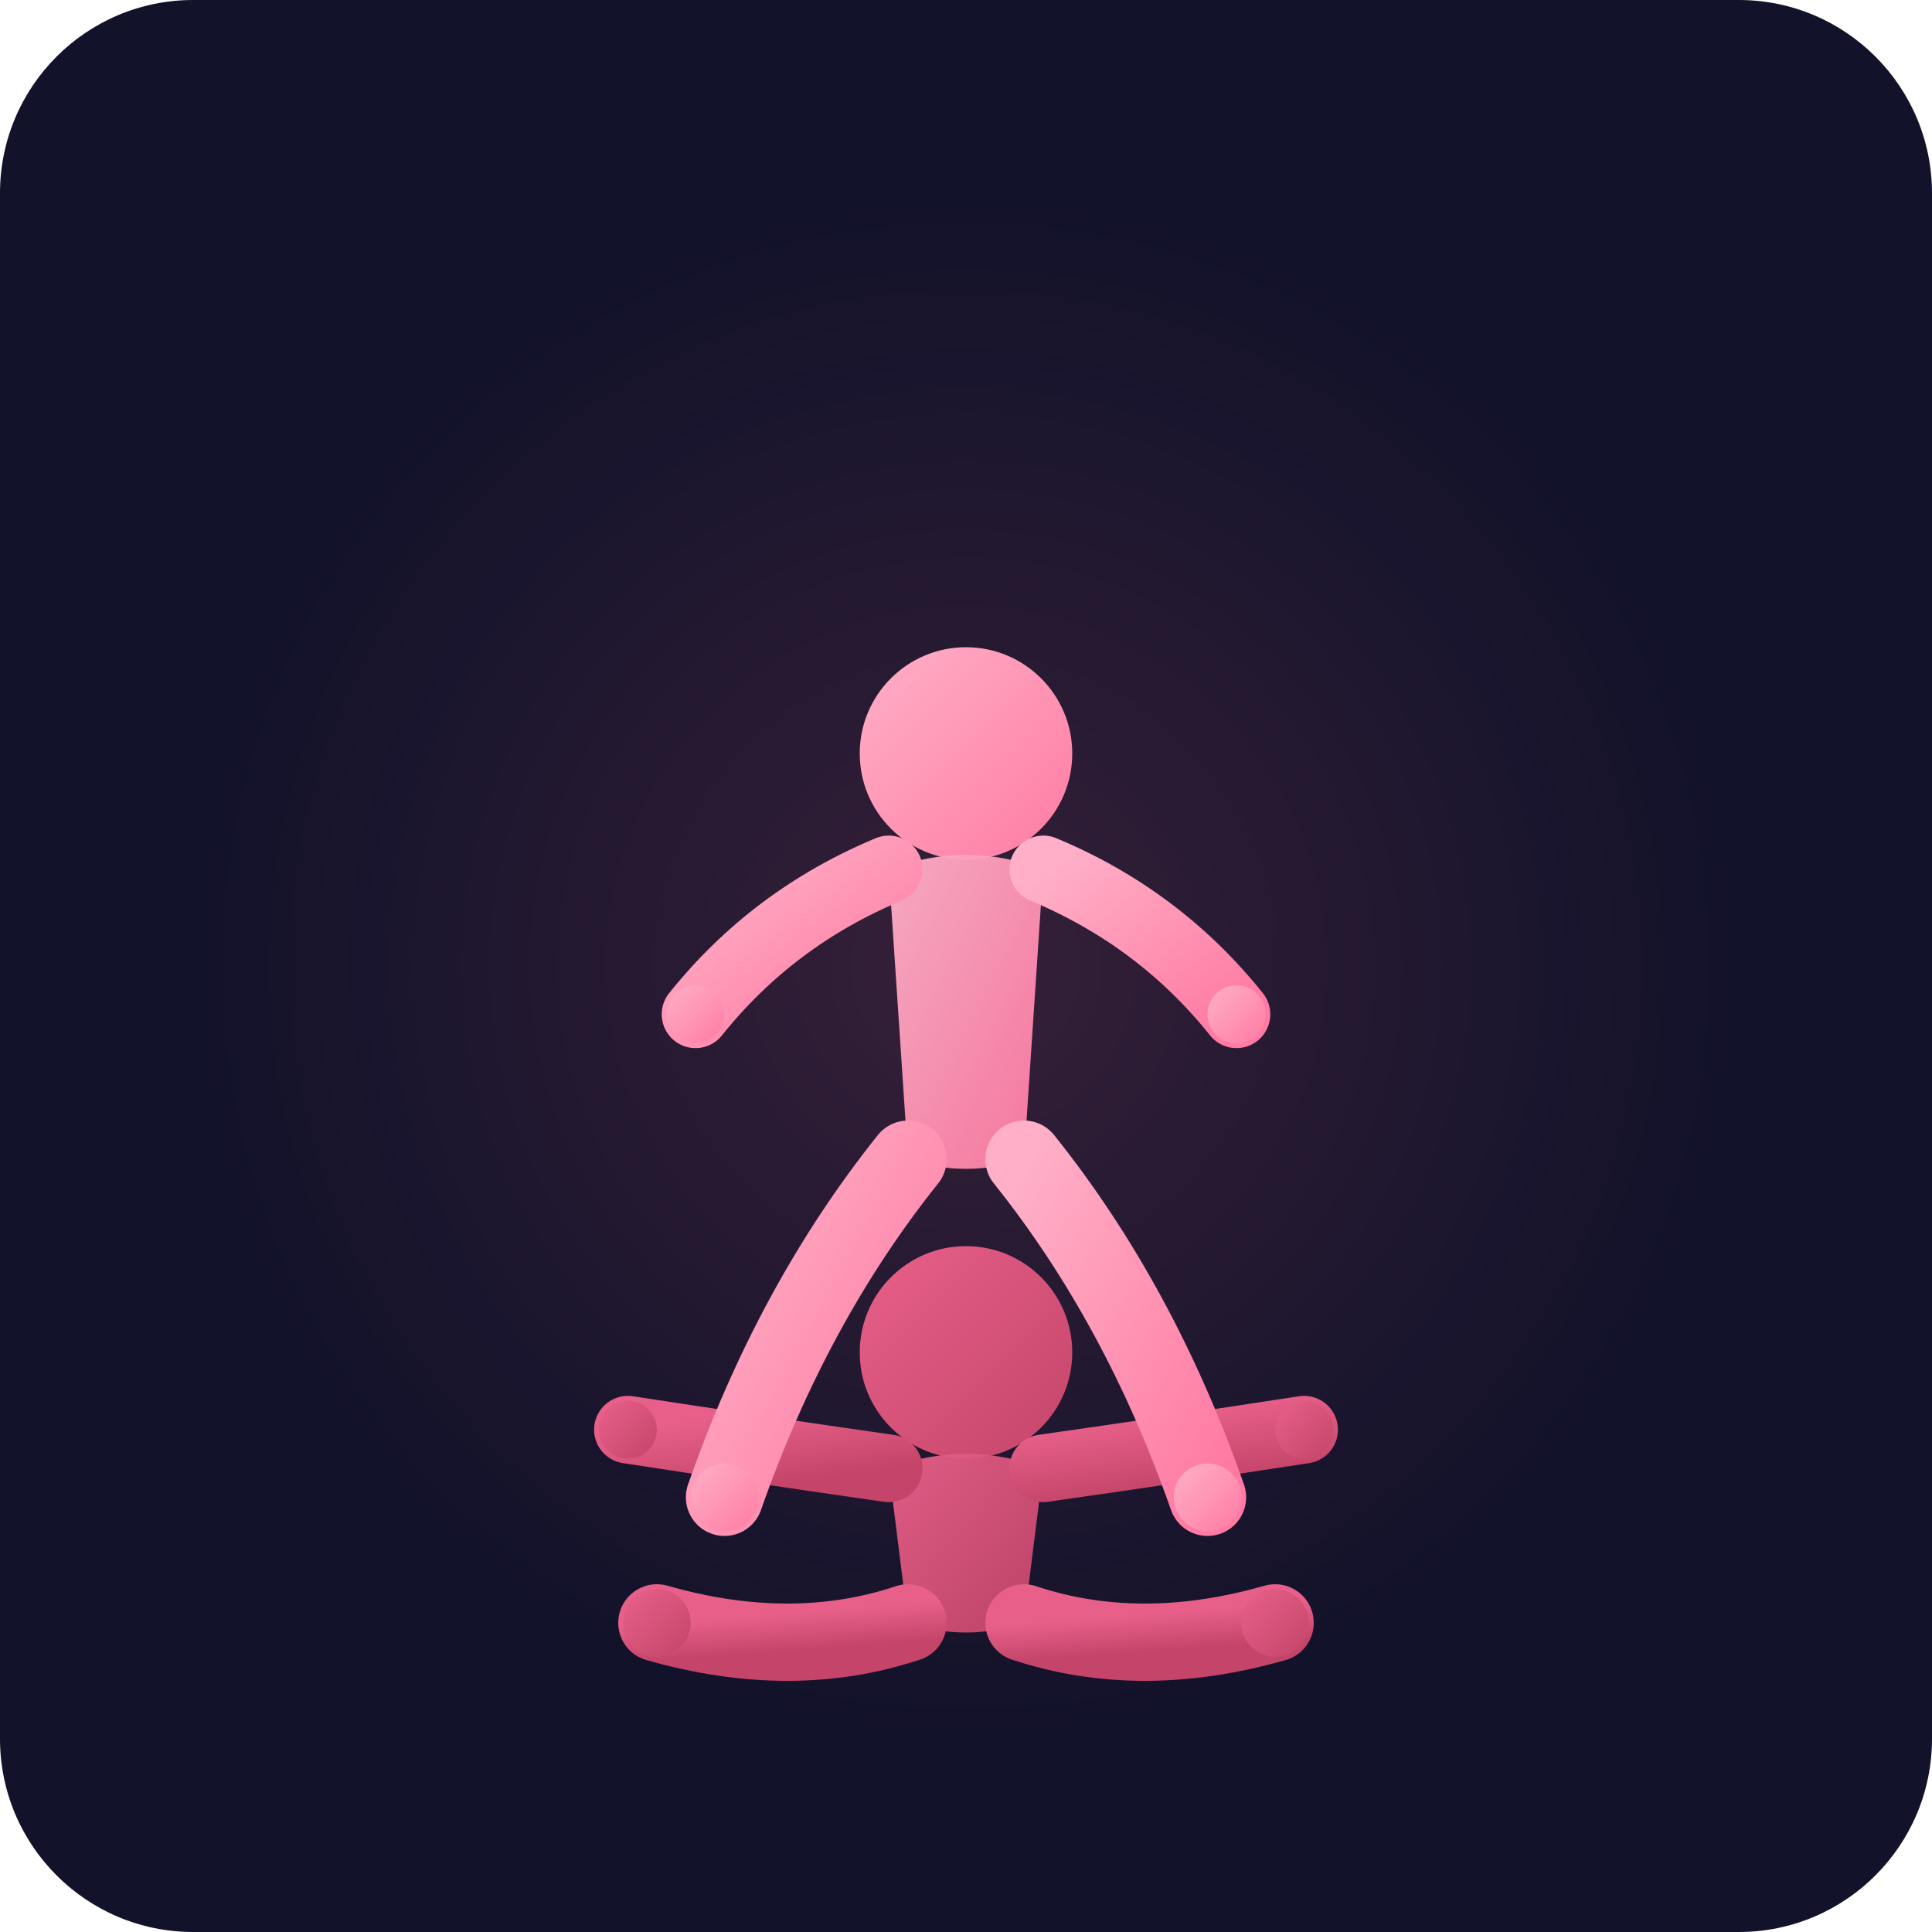
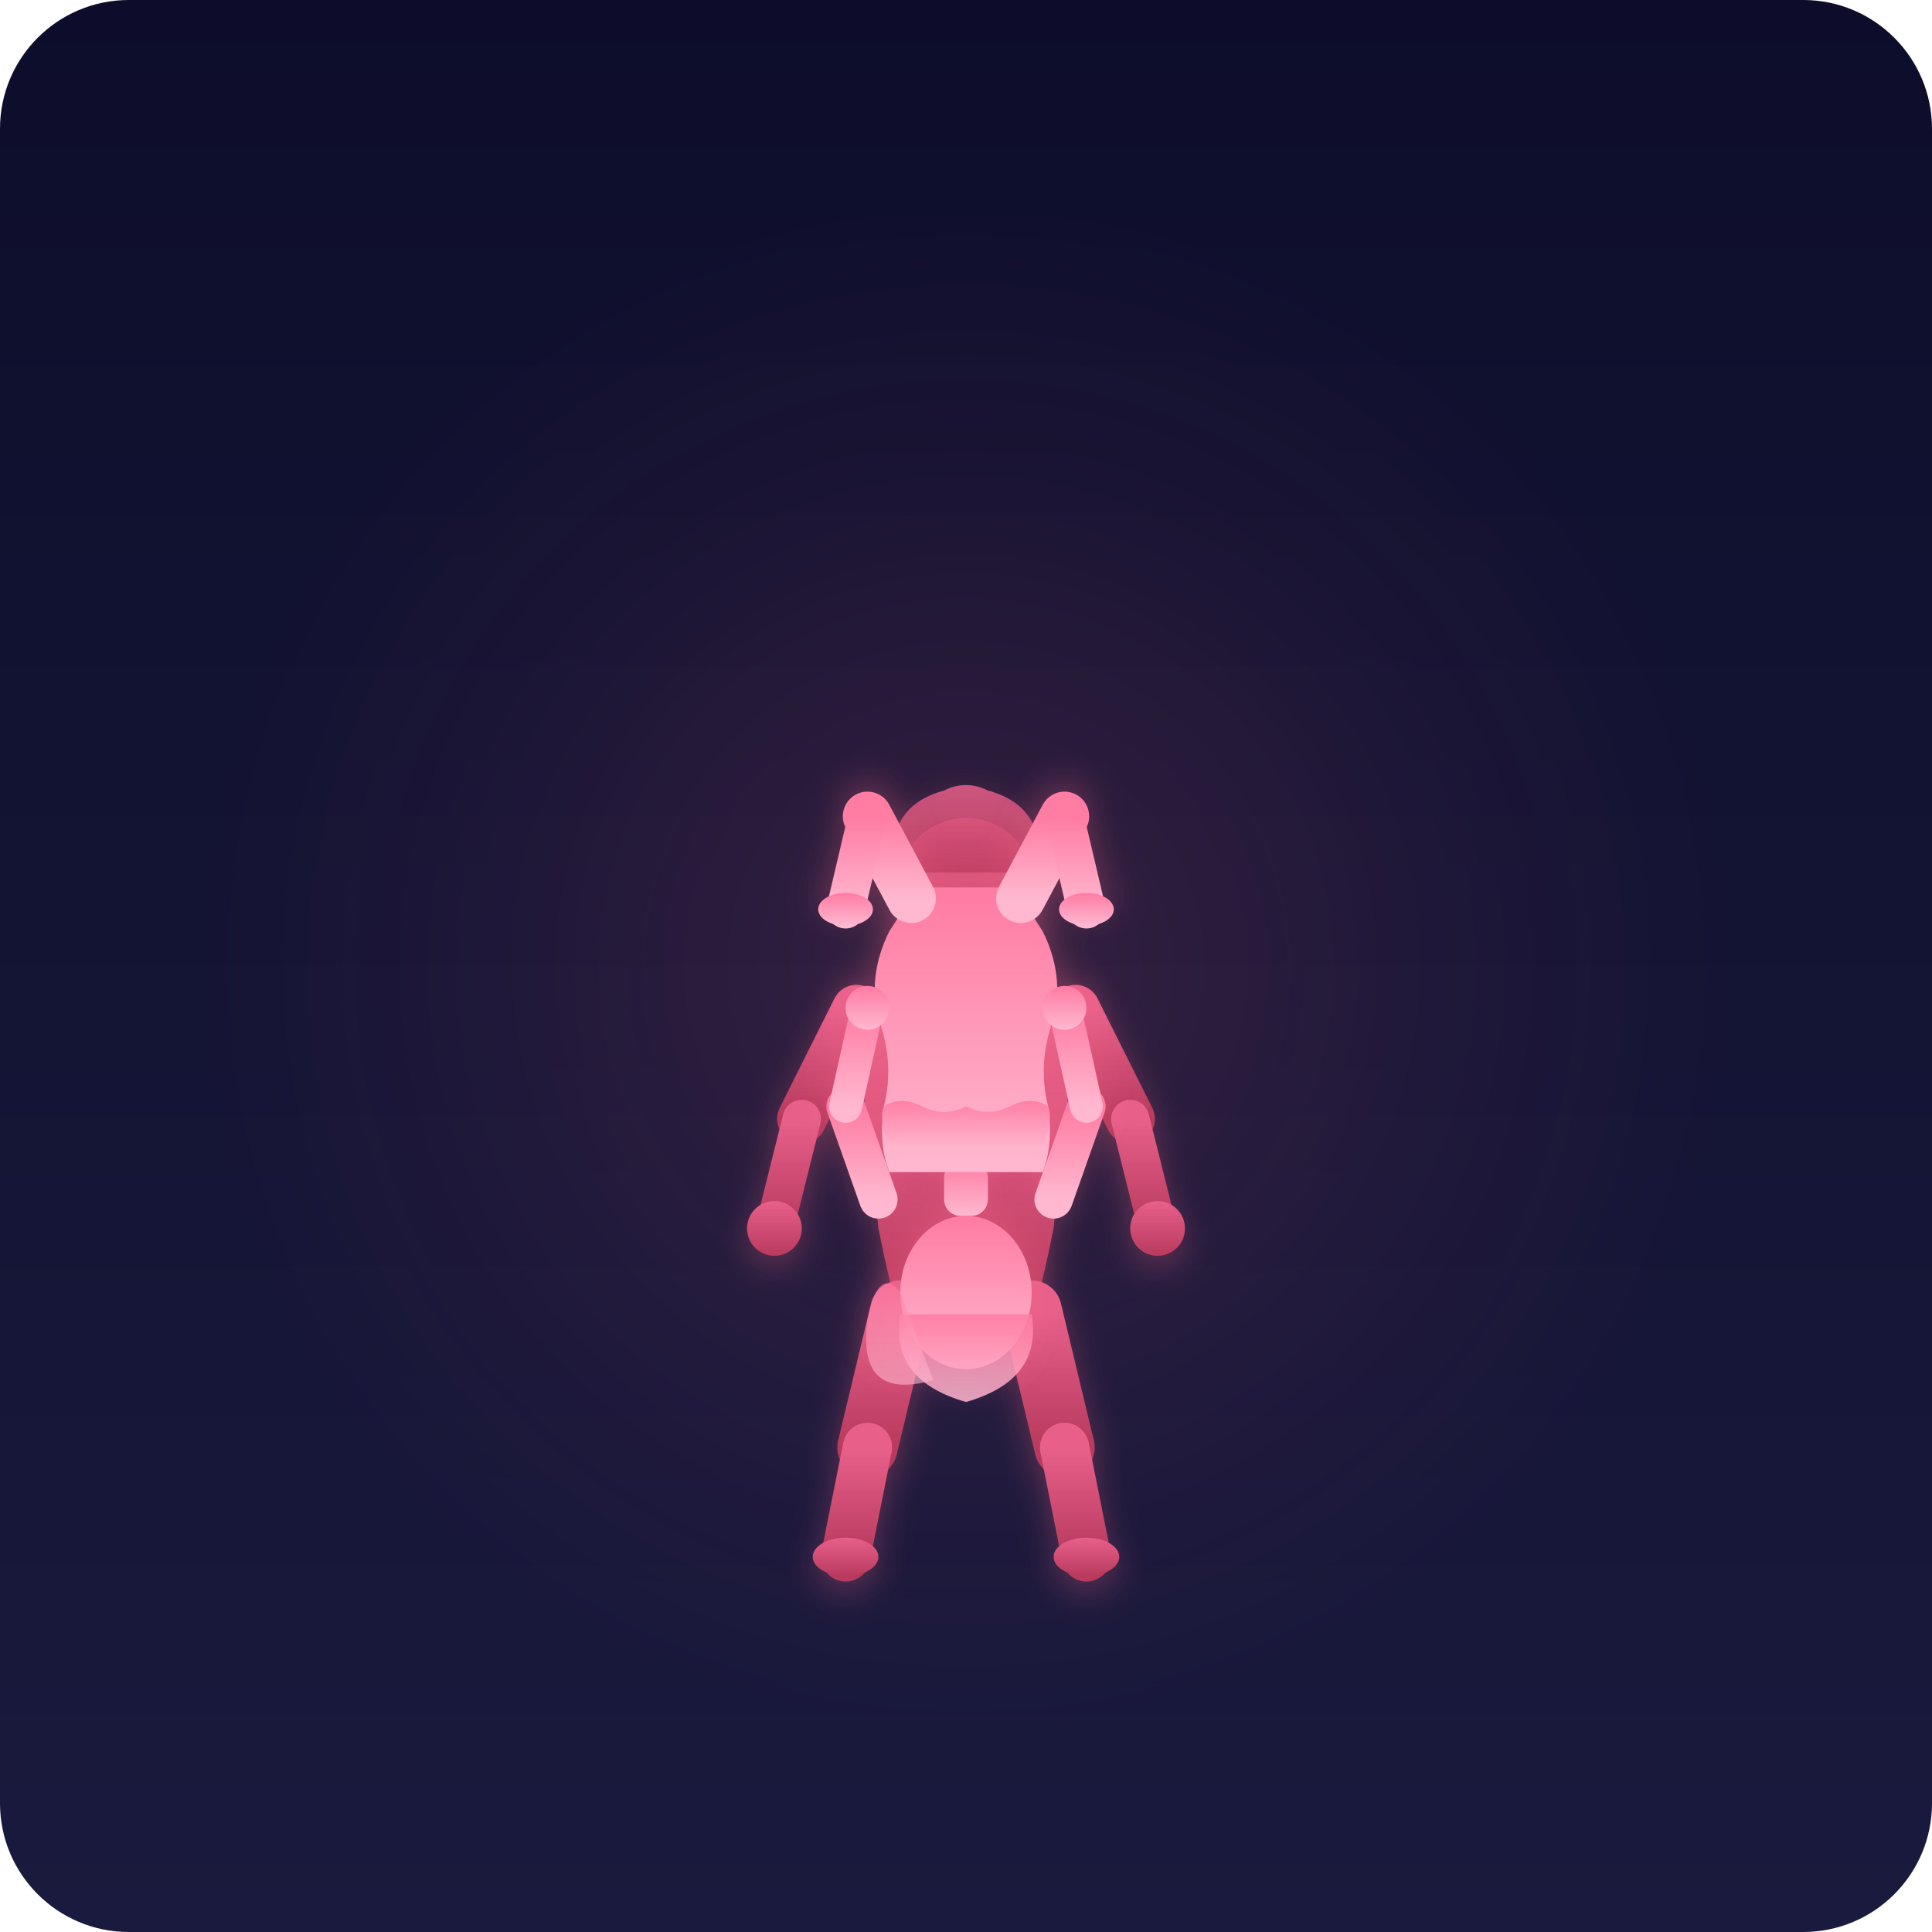
- <svg xmlns="http://www.w3.org/2000/svg" viewBox="0 0 200 200" width="200" height="200">
+ <svg xmlns="http://www.w3.org/2000/svg" viewBox="0 0 300 300" width="300" height="300">
  <defs>
-     <linearGradient id="g1" x1="0%" y1="0%" x2="100%" y2="100%">
-       <stop offset="0%" style="stop-color:#FFB0C8;stop-opacity:1" />
-       <stop offset="100%" style="stop-color:#FF7BA3;stop-opacity:1" />
+     <linearGradient id="bg" x1="0" y1="0" x2="0" y2="1">
+       <stop offset="0%" stop-color="#0d0d2b" />
+       <stop offset="100%" stop-color="#1a1a3e" />
    </linearGradient>
-     <linearGradient id="g2" x1="0%" y1="0%" x2="100%" y2="100%">
-       <stop offset="0%" style="stop-color:#E8608A;stop-opacity:1" />
-       <stop offset="100%" style="stop-color:#C44569;stop-opacity:1" />
+     <linearGradient id="f1" x1="0" y1="0" x2="0" y2="1">
+       <stop offset="0%" stop-color="#FFB8D0" />
+       <stop offset="100%" stop-color="#FF7BA3" />
+     </linearGradient>
+     <linearGradient id="f2" x1="0" y1="0" x2="0" y2="1">
+       <stop offset="0%" stop-color="#E8608A" />
+       <stop offset="100%" stop-color="#B83A5E" />
    </linearGradient>
    <radialGradient id="glow" cx="50%" cy="50%" r="50%">
-       <stop offset="0%" style="stop-color:#FF6B8A;stop-opacity:0.15" />
-       <stop offset="100%" style="stop-color:#FF6B8A;stop-opacity:0" />
+       <stop offset="0%" stop-color="#FF6B8A" stop-opacity="0.15" />
+       <stop offset="60%" stop-color="#FF6B8A" stop-opacity="0.05" />
+       <stop offset="100%" stop-color="#FF6B8A" stop-opacity="0" />
    </radialGradient>
+     <filter id="shadow" x="-20%" y="-20%" width="140%" height="140%">
+       <feDropShadow dx="0" dy="2" stdDeviation="3" flood-color="#FF6B8A" flood-opacity="0.3" />
+     </filter>
  </defs>
-   <rect width="200" height="200" fill="#12122a" rx="20" />
-   <circle cx="100" cy="100" r="80" fill="url(#glow)" />
-   <circle cx="100" cy="140" r="11" fill="url(#g2)" />
-   <line x1="100" y1="149" x2="100.0" y2="149.0" stroke="url(#g2)" stroke-width="6" stroke-linecap="round" />
-   <path d="M92,152 Q100.0,149 108,152               L106,168 Q100.0,170 94,168 Z" fill="url(#g2)" opacity="0.95" />
-   <path d="M92,152 Q78,150 65,148" fill="none" stroke="url(#g2)" stroke-width="7" stroke-linecap="round" />
-   <circle cx="65" cy="148" r="3.0" fill="url(#g2)" />
-   <path d="M108,152 Q122,150 135,148" fill="none" stroke="url(#g2)" stroke-width="7" stroke-linecap="round" />
-   <circle cx="135" cy="148" r="3.0" fill="url(#g2)" />
-   <path d="M94,168 Q82,172 68,168" fill="none" stroke="url(#g2)" stroke-width="8" stroke-linecap="round" />
-   <circle cx="68" cy="168" r="3.5" fill="url(#g2)" />
-   <path d="M106,168 Q118,172 132,168" fill="none" stroke="url(#g2)" stroke-width="8" stroke-linecap="round" />
-   <circle cx="132" cy="168" r="3.5" fill="url(#g2)" />
-   <circle cx="100" cy="78" r="11" fill="url(#g1)" />
-   <line x1="100" y1="87" x2="100.0" y2="87.0" stroke="url(#g1)" stroke-width="6" stroke-linecap="round" />
-   <path d="M92,90 Q100.0,87 108,90               L106,120 Q100.0,122 94,120 Z" fill="url(#g1)" opacity="0.95" />
-   <path d="M92,90 Q80,95 72,105" fill="none" stroke="url(#g1)" stroke-width="7" stroke-linecap="round" />
-   <circle cx="72" cy="105" r="3.0" fill="url(#g1)" />
-   <path d="M108,90 Q120,95 128,105" fill="none" stroke="url(#g1)" stroke-width="7" stroke-linecap="round" />
-   <circle cx="128" cy="105" r="3.0" fill="url(#g1)" />
-   <path d="M94,120 Q82,135 75,155" fill="none" stroke="url(#g1)" stroke-width="8" stroke-linecap="round" />
-   <circle cx="75" cy="155" r="3.5" fill="url(#g1)" />
-   <path d="M106,120 Q118,135 125,155" fill="none" stroke="url(#g1)" stroke-width="8" stroke-linecap="round" />
-   <circle cx="125" cy="155" r="3.5" fill="url(#g1)" />
+   <rect width="300" height="300" fill="url(#bg)" rx="20" />
+   <circle cx="150" cy="150" r="120" fill="url(#glow)" />
+   <g transform="translate(150,195) rotate(0) scale(0.85)" filter="url(#shadow)">
+     <ellipse cx="0" cy="-66" rx="13" ry="14" fill="url(#f2)" />
+     <path d="M-13,-70 Q-15,-82 -4,-85 Q0,-87 4,-85 Q15,-82 13,-70" fill="url(#f2)" opacity="0.85" />
+     <rect x="-5" y="-52" width="10" height="12" rx="3" fill="url(#f2)" />
+     <path d="M-18,-42 Q-20,-35 -18,-25 Q-17,-15 -16,-5 Q-14,5 -12,12 L12,12 Q14,5 16,-5 Q17,-15 18,-25 Q20,-35 18,-42 Z" fill="url(#f2)" />
+     <path d="M-18,-42 Q-22,-44 -22,-40 Q-22,-38 -18,-38" fill="url(#f2)" opacity="0.8" />
+     <path d="M18,-42 Q22,-44 22,-40 Q22,-38 18,-38" fill="url(#f2)" opacity="0.8" />
+     <line x1="-20" y1="-45" x2="-30" y2="-25" stroke="url(#f2)" stroke-width="9" stroke-linecap="round" />
+     <line x1="-30" y1="-25" x2="-35" y2="-5" stroke="url(#f2)" stroke-width="7" stroke-linecap="round" />
+     <circle cx="-35" cy="-5" r="5" fill="url(#f2)" />
+     <line x1="20" y1="-45" x2="30" y2="-25" stroke="url(#f2)" stroke-width="9" stroke-linecap="round" />
+     <line x1="30" y1="-25" x2="35" y2="-5" stroke="url(#f2)" stroke-width="7" stroke-linecap="round" />
+     <circle cx="35" cy="-5" r="5" fill="url(#f2)" />
+     <line x1="-12" y1="10" x2="-18" y2="35" stroke="url(#f2)" stroke-width="11" stroke-linecap="round" />
+     <line x1="-18" y1="35" x2="-22" y2="55" stroke="url(#f2)" stroke-width="9" stroke-linecap="round" />
+     <ellipse cx="-22" cy="55" rx="6" ry="3.5" fill="url(#f2)" />
+     <line x1="12" y1="10" x2="18" y2="35" stroke="url(#f2)" stroke-width="11" stroke-linecap="round" />
+     <line x1="18" y1="35" x2="22" y2="55" stroke="url(#f2)" stroke-width="9" stroke-linecap="round" />
+     <ellipse cx="22" cy="55" rx="6" ry="3.5" fill="url(#f2)" />
+   </g>
+   <g transform="translate(150,148) rotate(180) scale(0.85)" filter="url(#shadow)">
+     <ellipse cx="0" cy="-62" rx="12" ry="14" fill="url(#f1)" />
+     <path d="M-12,-66 Q-14,-78 0,-82 Q14,-78 12,-66" fill="url(#f1)" opacity="0.85" />
+     <path d="M6,-78 Q20,-82 18,-67 Q16,-57 12,-62" fill="url(#f1)" opacity="0.6" />
+     <rect x="-4" y="-48" width="8" height="10" rx="3" fill="url(#f1)" />
+     <path d="M-14,-40 Q-16,-35 -15,-28 Q-13,-20 -16,-12 Q-18,-4 -14,4 Q-10,10 -10,12 L10,12 Q10,10 14,4 Q18,-4 16,-12 Q13,-20 15,-28 Q16,-35 14,-40 Z" fill="url(#f1)" />
+     <path d="M-14,-36 Q-16,-30 -15,-28 Q-12,-26 -8,-28 Q-4,-30 0,-28 Q4,-30 8,-28 Q12,-26 15,-28 Q16,-30 14,-36" fill="url(#f1)" opacity="0.9" />
+     <line x1="-16" y1="-45" x2="-22" y2="-28" stroke="url(#f1)" stroke-width="7" stroke-linecap="round" />
+     <line x1="-22" y1="-28" x2="-18" y2="-10" stroke="url(#f1)" stroke-width="6" stroke-linecap="round" />
+     <circle cx="-18" cy="-10" r="4" fill="url(#f1)" />
+     <line x1="16" y1="-45" x2="22" y2="-28" stroke="url(#f1)" stroke-width="7" stroke-linecap="round" />
+     <line x1="22" y1="-28" x2="18" y2="-10" stroke="url(#f1)" stroke-width="6" stroke-linecap="round" />
+     <circle cx="18" cy="-10" r="4" fill="url(#f1)" />
+     <line x1="-10" y1="10" x2="-18" y2="25" stroke="url(#f1)" stroke-width="9" stroke-linecap="round" />
+     <line x1="-18" y1="25" x2="-22" y2="8" stroke="url(#f1)" stroke-width="7" stroke-linecap="round" />
+     <ellipse cx="-22" cy="8" rx="5" ry="3" fill="url(#f1)" />
+     <line x1="10" y1="10" x2="18" y2="25" stroke="url(#f1)" stroke-width="9" stroke-linecap="round" />
+     <line x1="18" y1="25" x2="22" y2="8" stroke="url(#f1)" stroke-width="7" stroke-linecap="round" />
+     <ellipse cx="22" cy="8" rx="5" ry="3" fill="url(#f1)" />
+   </g>
</svg>
